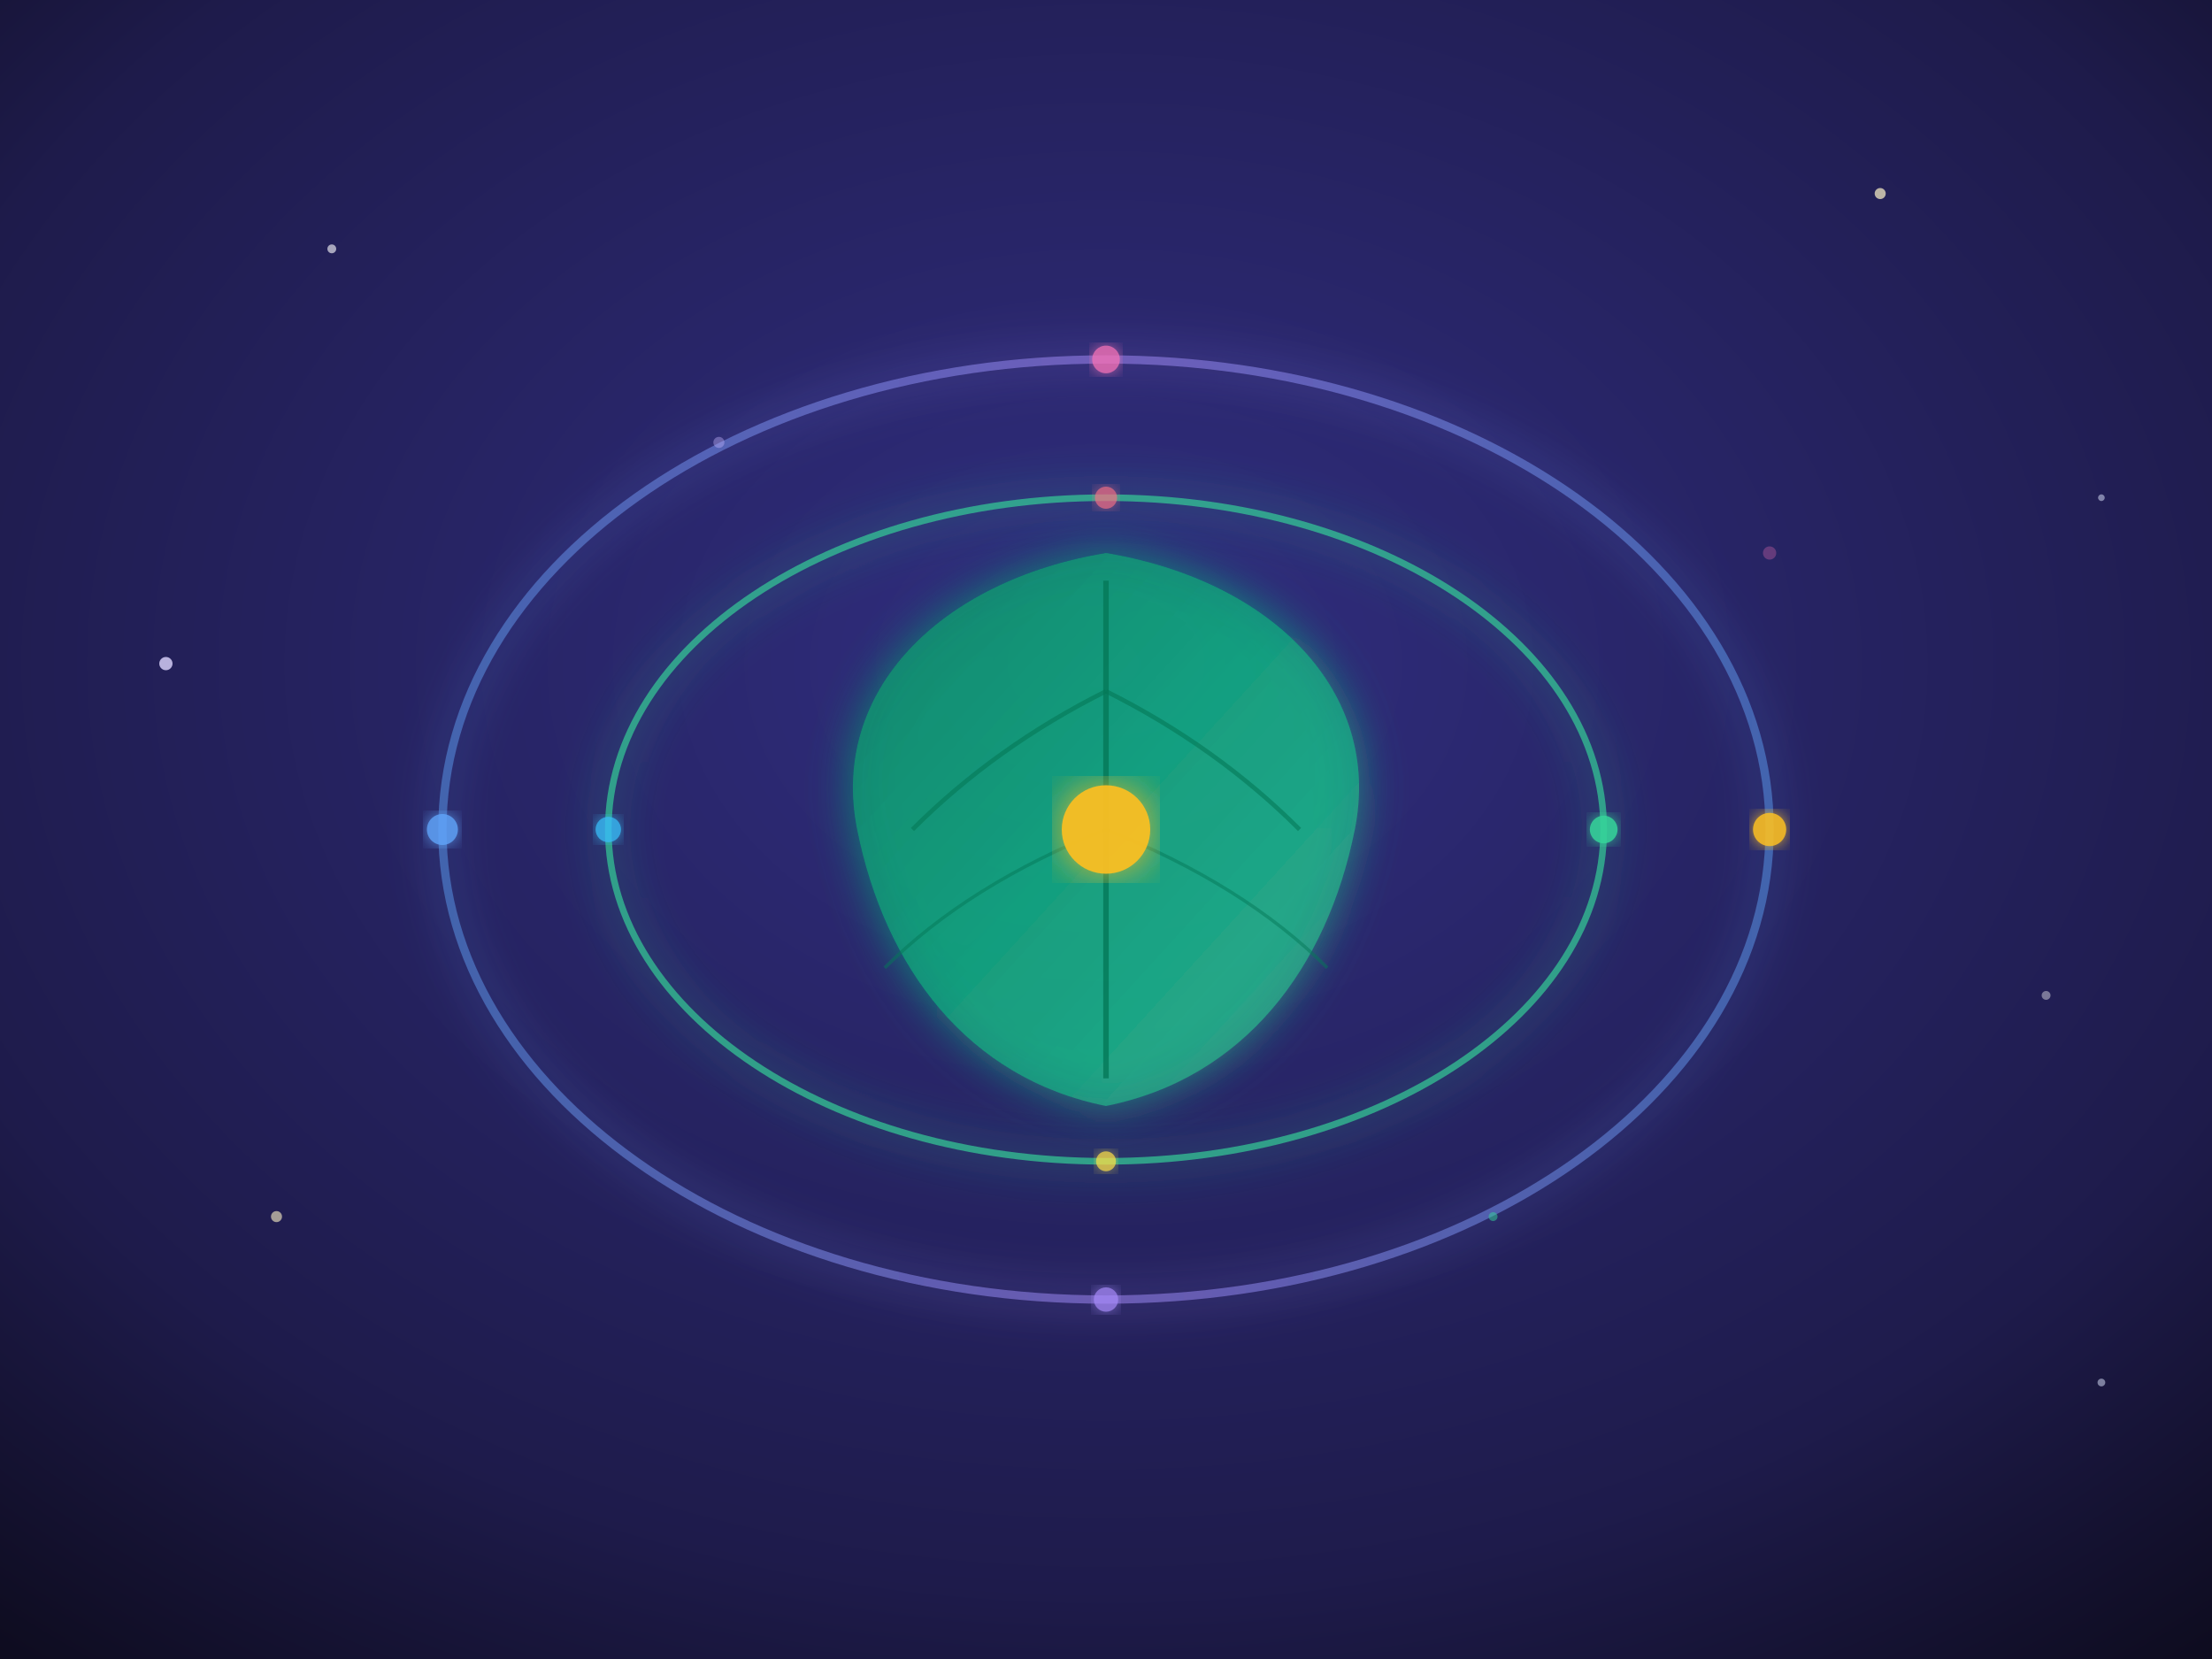
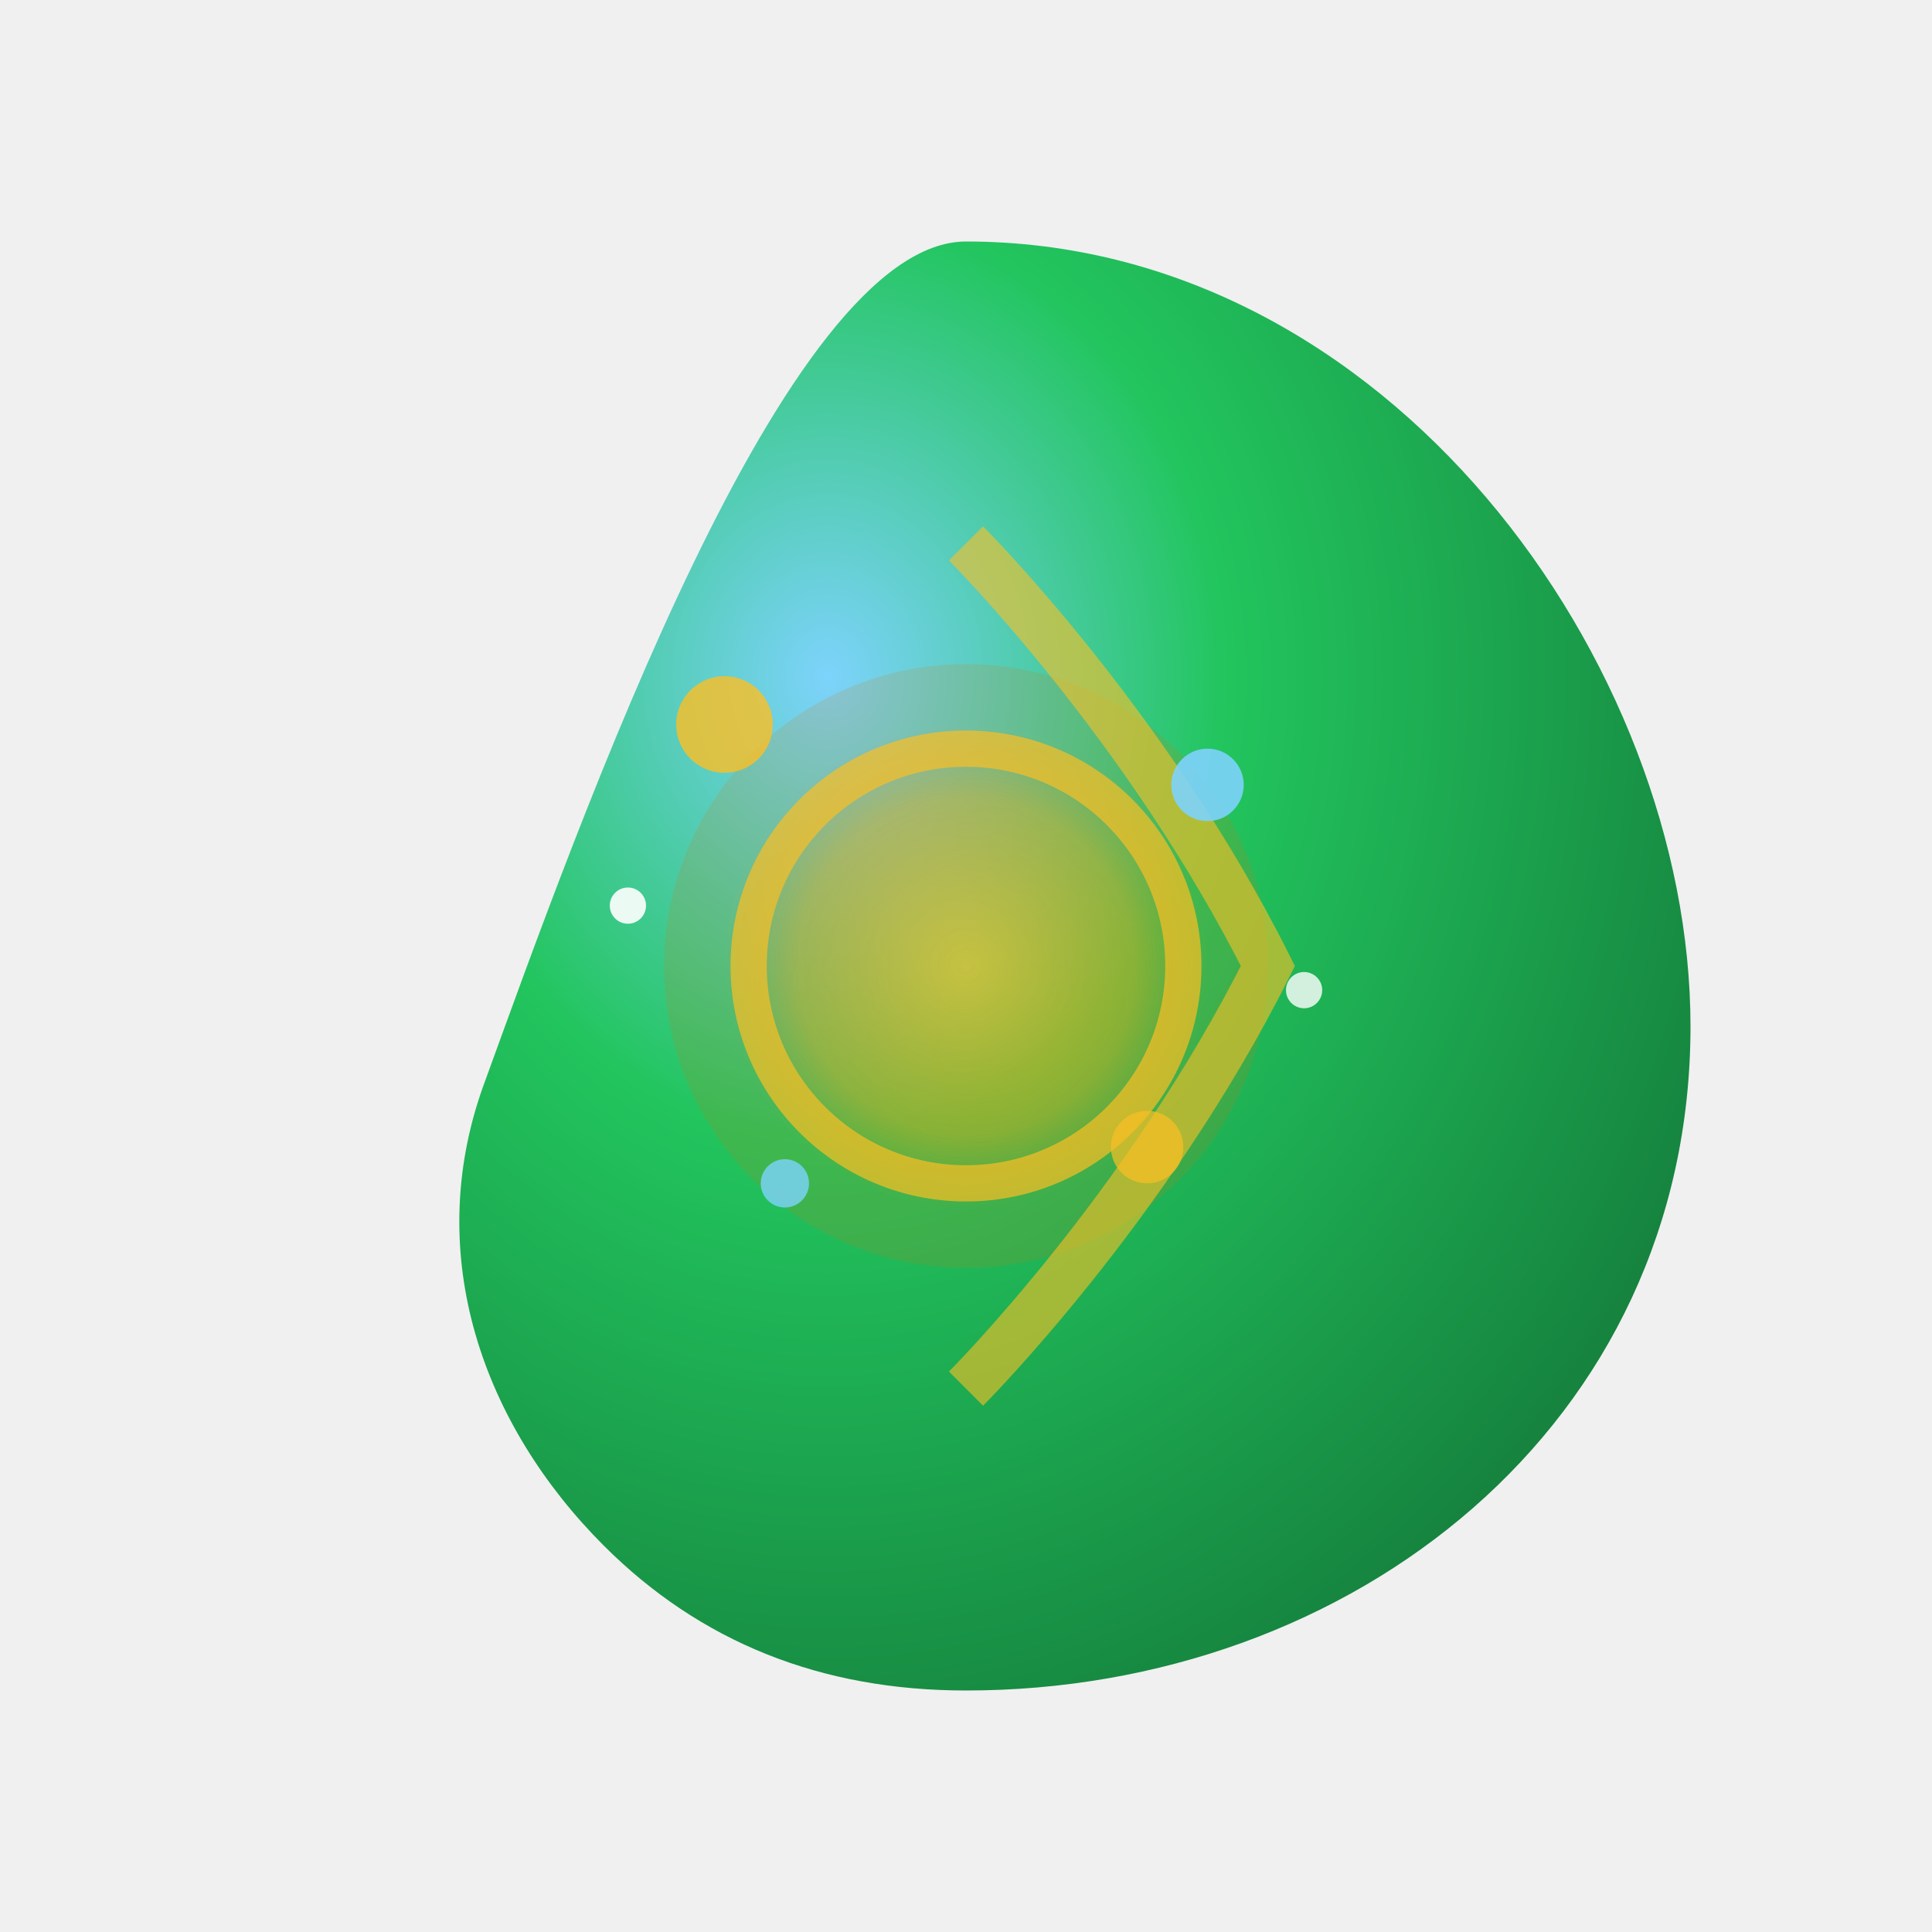
- <svg xmlns="http://www.w3.org/2000/svg" viewBox="0 0 400 300">
+ <svg xmlns="http://www.w3.org/2000/svg" viewBox="0 0 16 16">
  <defs>
-     <radialGradient id="deepSpace" cx="50%" cy="40%" r="80%">
-       <stop offset="0%" style="stop-color:#312e81;stop-opacity:1" />
-       <stop offset="70%" style="stop-color:#1e1b4b;stop-opacity:1" />
-       <stop offset="100%" style="stop-color:#0c0a1a;stop-opacity:1" />
+     <radialGradient id="leafGrad1" cx="0.3" cy="0.3" r="0.8">
+       <stop offset="0%" style="stop-color:#7dd3fc;stop-opacity:1" />
+       <stop offset="40%" style="stop-color:#22c55e;stop-opacity:1" />
+       <stop offset="100%" style="stop-color:#15803d;stop-opacity:1" />
    </radialGradient>
-     <linearGradient id="leafPlatform" x1="0%" y1="0%" x2="100%" y2="100%">
-       <stop offset="0%" style="stop-color:#059669;stop-opacity:0.9" />
-       <stop offset="50%" style="stop-color:#10b981;stop-opacity:0.8" />
-       <stop offset="100%" style="stop-color:#34d399;stop-opacity:0.7" />
-     </linearGradient>
-     <linearGradient id="ringGrad" x1="0%" y1="0%" x2="100%" y2="0%">
-       <stop offset="0%" style="stop-color:#60a5fa;stop-opacity:0.8" />
-       <stop offset="50%" style="stop-color:#a78bfa;stop-opacity:0.9" />
-       <stop offset="100%" style="stop-color:#60a5fa;stop-opacity:0.8" />
-     </linearGradient>
-     <filter id="observatoryGlow">
-       <feGaussianBlur stdDeviation="4" result="coloredBlur" />
-       <feMerge>
-         <feMergeNode in="coloredBlur" />
-         <feMergeNode in="SourceGraphic" />
-       </feMerge>
-     </filter>
-     <filter id="starGlow">
-       <feGaussianBlur stdDeviation="1.5" result="coloredBlur" />
-       <feMerge>
-         <feMergeNode in="coloredBlur" />
-         <feMergeNode in="SourceGraphic" />
-       </feMerge>
-     </filter>
+     <radialGradient id="centerGlow" cx="0.5" cy="0.5" r="0.4">
+       <stop offset="0%" style="stop-color:#fbbf24;stop-opacity:0.9" />
+       <stop offset="70%" style="stop-color:#f59e0b;stop-opacity:0.6" />
+       <stop offset="100%" style="stop-color:#d97706;stop-opacity:0.2" />
+     </radialGradient>
  </defs>
-   <rect width="400" height="300" fill="url(#deepSpace)" />
-   <circle cx="60" cy="45" r="0.8" fill="#ffffff" opacity="0.6" />
-   <circle cx="340" cy="35" r="1" fill="#fef3c7" opacity="0.7" />
-   <circle cx="380" cy="90" r="0.6" fill="#e0e7ff" opacity="0.5" />
-   <circle cx="30" cy="120" r="1.2" fill="#ddd6fe" opacity="0.8" />
-   <circle cx="370" cy="180" r="0.8" fill="#ffffff" opacity="0.4" />
-   <circle cx="50" cy="220" r="1" fill="#fef3c7" opacity="0.6" />
-   <circle cx="380" cy="250" r="0.7" fill="#e0e7ff" opacity="0.5" />
-   <ellipse cx="200" cy="150" rx="120" ry="85" fill="none" stroke="url(#ringGrad)" stroke-width="1.5" opacity="0.6" filter="url(#observatoryGlow)">
-     <animateTransform attributeName="transform" type="rotate" values="0 200 150;360 200 150" dur="20s" repeatCount="indefinite" />
-   </ellipse>
-   <ellipse cx="200" cy="150" rx="90" ry="60" fill="none" stroke="#34d399" stroke-width="1.2" opacity="0.7" filter="url(#observatoryGlow)">
-     <animateTransform attributeName="transform" type="rotate" values="360 200 150;0 200 150" dur="15s" repeatCount="indefinite" />
-   </ellipse>
-   <path d="M200 100 C170 105, 150 125, 155 150 C160 175, 175 195, 200 200 C225 195, 240 175, 245 150 C250 125, 230 105, 200 100 Z" fill="url(#leafPlatform)" filter="url(#observatoryGlow)" opacity="0.85" />
-   <line x1="200" y1="105" x2="200" y2="195" stroke="#047857" stroke-width="1" opacity="0.8" />
-   <path d="M200 125 Q180 135, 165 150" stroke="#047857" stroke-width="0.8" fill="none" opacity="0.6" />
-   <path d="M200 125 Q220 135, 235 150" stroke="#047857" stroke-width="0.8" fill="none" opacity="0.6" />
-   <path d="M200 150 Q175 160, 160 175" stroke="#047857" stroke-width="0.6" fill="none" opacity="0.5" />
-   <path d="M200 150 Q225 160, 240 175" stroke="#047857" stroke-width="0.6" fill="none" opacity="0.5" />
-   <g>
-     <animateTransform attributeName="transform" type="rotate" values="0 200 150;360 200 150" dur="20s" repeatCount="indefinite" />
-     <circle cx="320" cy="150" r="3" fill="#fbbf24" filter="url(#starGlow)" opacity="0.9" />
-     <circle cx="200" cy="65" r="2.5" fill="#f472b6" filter="url(#starGlow)" opacity="0.8" />
-     <circle cx="80" cy="150" r="2.8" fill="#60a5fa" filter="url(#starGlow)" opacity="0.85" />
-     <circle cx="200" cy="235" r="2.2" fill="#a78bfa" filter="url(#starGlow)" opacity="0.75" />
-   </g>
-   <g>
-     <animateTransform attributeName="transform" type="rotate" values="360 200 150;0 200 150" dur="15s" repeatCount="indefinite" />
-     <circle cx="290" cy="150" r="2.5" fill="#34d399" filter="url(#starGlow)" opacity="0.9" />
-     <circle cx="200" cy="90" r="2" fill="#fb7185" filter="url(#starGlow)" opacity="0.7" />
-     <circle cx="110" cy="150" r="2.3" fill="#38bdf8" filter="url(#starGlow)" opacity="0.8" />
-     <circle cx="200" cy="210" r="1.8" fill="#fde047" filter="url(#starGlow)" opacity="0.75" />
-   </g>
-   <circle cx="200" cy="150" r="8" fill="#fbbf24" filter="url(#observatoryGlow)" opacity="0.95">
-     <animate attributeName="r" values="7;9;7" dur="4s" repeatCount="indefinite" />
-     <animate attributeName="opacity" values="0.8;1;0.8" dur="4s" repeatCount="indefinite" />
-   </circle>
-   <circle cx="130" cy="80" r="1" fill="#c4b5fd" opacity="0.4">
-     <animate attributeName="opacity" values="0.2;0.7;0.2" dur="6s" repeatCount="indefinite" />
-     <animateTransform attributeName="transform" type="translate" values="0,0;10,-5;0,0" dur="8s" repeatCount="indefinite" />
-   </circle>
-   <circle cx="270" cy="220" r="0.8" fill="#34d399" opacity="0.5">
-     <animate attributeName="opacity" values="0.3;0.8;0.3" dur="5s" repeatCount="indefinite" />
-     <animateTransform attributeName="transform" type="translate" values="0,0;-8,3;0,0" dur="7s" repeatCount="indefinite" />
-   </circle>
-   <circle cx="320" cy="100" r="1.2" fill="#f472b6" opacity="0.3">
-     <animate attributeName="opacity" values="0.1;0.6;0.1" dur="7s" repeatCount="indefinite" />
-     <animateTransform attributeName="transform" type="translate" values="0,0;-5,-8;0,0" dur="9s" repeatCount="indefinite" />
-   </circle>
+   <path d="M8 2C11.5 2 14 5.5 14 8.5C14 11.8 11.2 14 8 14C6.8 14 5.8 13.6 5 12.8C4 11.8 3.5 10.4 4 9C4.8 6.8 6.5 2 8 2Z" fill="url(#leafGrad1)" stroke="none" />
+   <circle cx="8" cy="8" r="2.5" fill="url(#centerGlow)" opacity="0.8" />
+   <circle cx="8" cy="8" r="1.8" fill="none" stroke="#fbbf24" stroke-width="0.3" opacity="0.7" />
+   <path d="M8 4.5C8 4.5 9.5 6 10.5 8C9.5 10 8 11.5 8 11.5" fill="none" stroke="#fbbf24" stroke-width="0.4" opacity="0.6" />
+   <circle cx="6" cy="6" r="0.4" fill="#fbbf24" opacity="0.8" />
+   <circle cx="10" cy="6.5" r="0.3" fill="#7dd3fc" opacity="0.9" />
+   <circle cx="9.5" cy="9.5" r="0.3" fill="#fbbf24" opacity="0.7" />
+   <circle cx="6.5" cy="9.8" r="0.2" fill="#7dd3fc" opacity="0.8" />
+   <circle cx="5.2" cy="7.5" r="0.15" fill="#ffffff" opacity="0.9" />
+   <circle cx="10.8" cy="8.2" r="0.15" fill="#ffffff" opacity="0.8" />
</svg>
